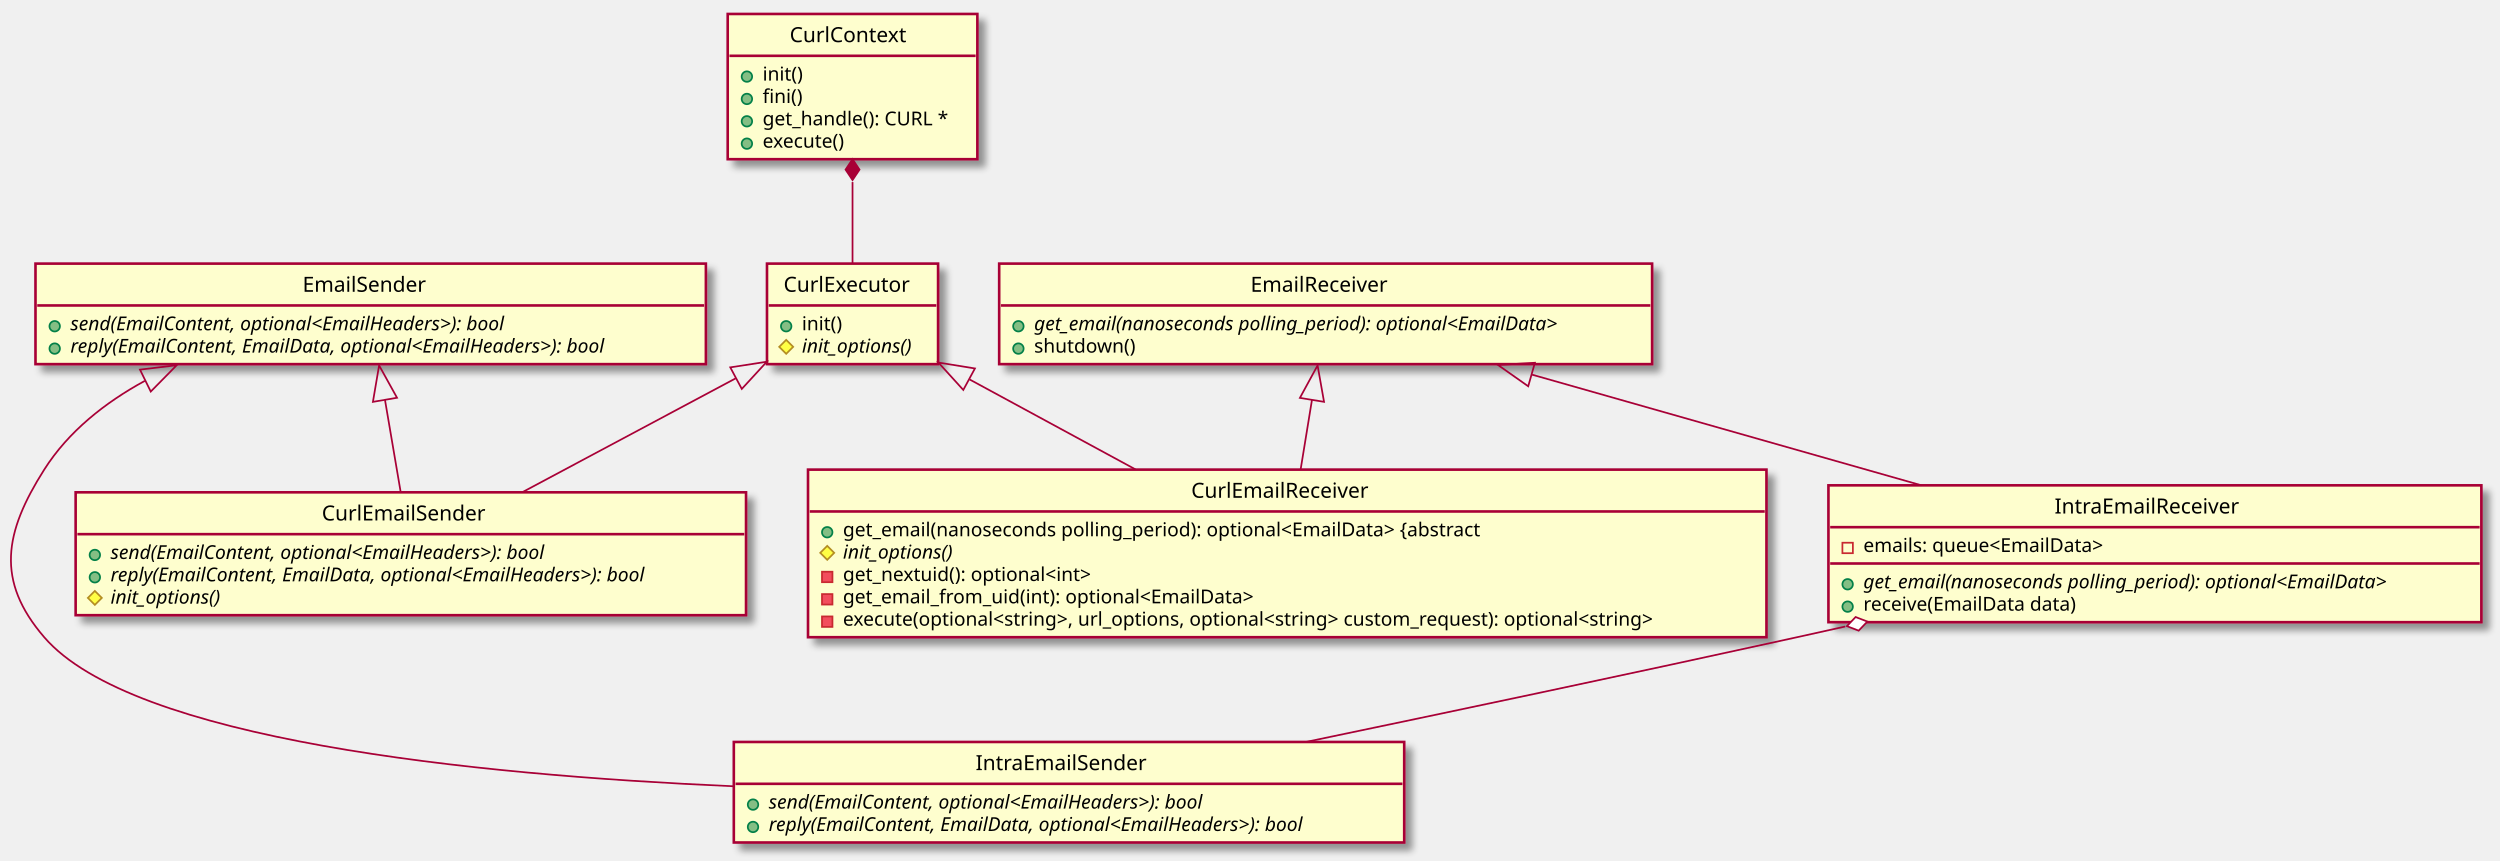
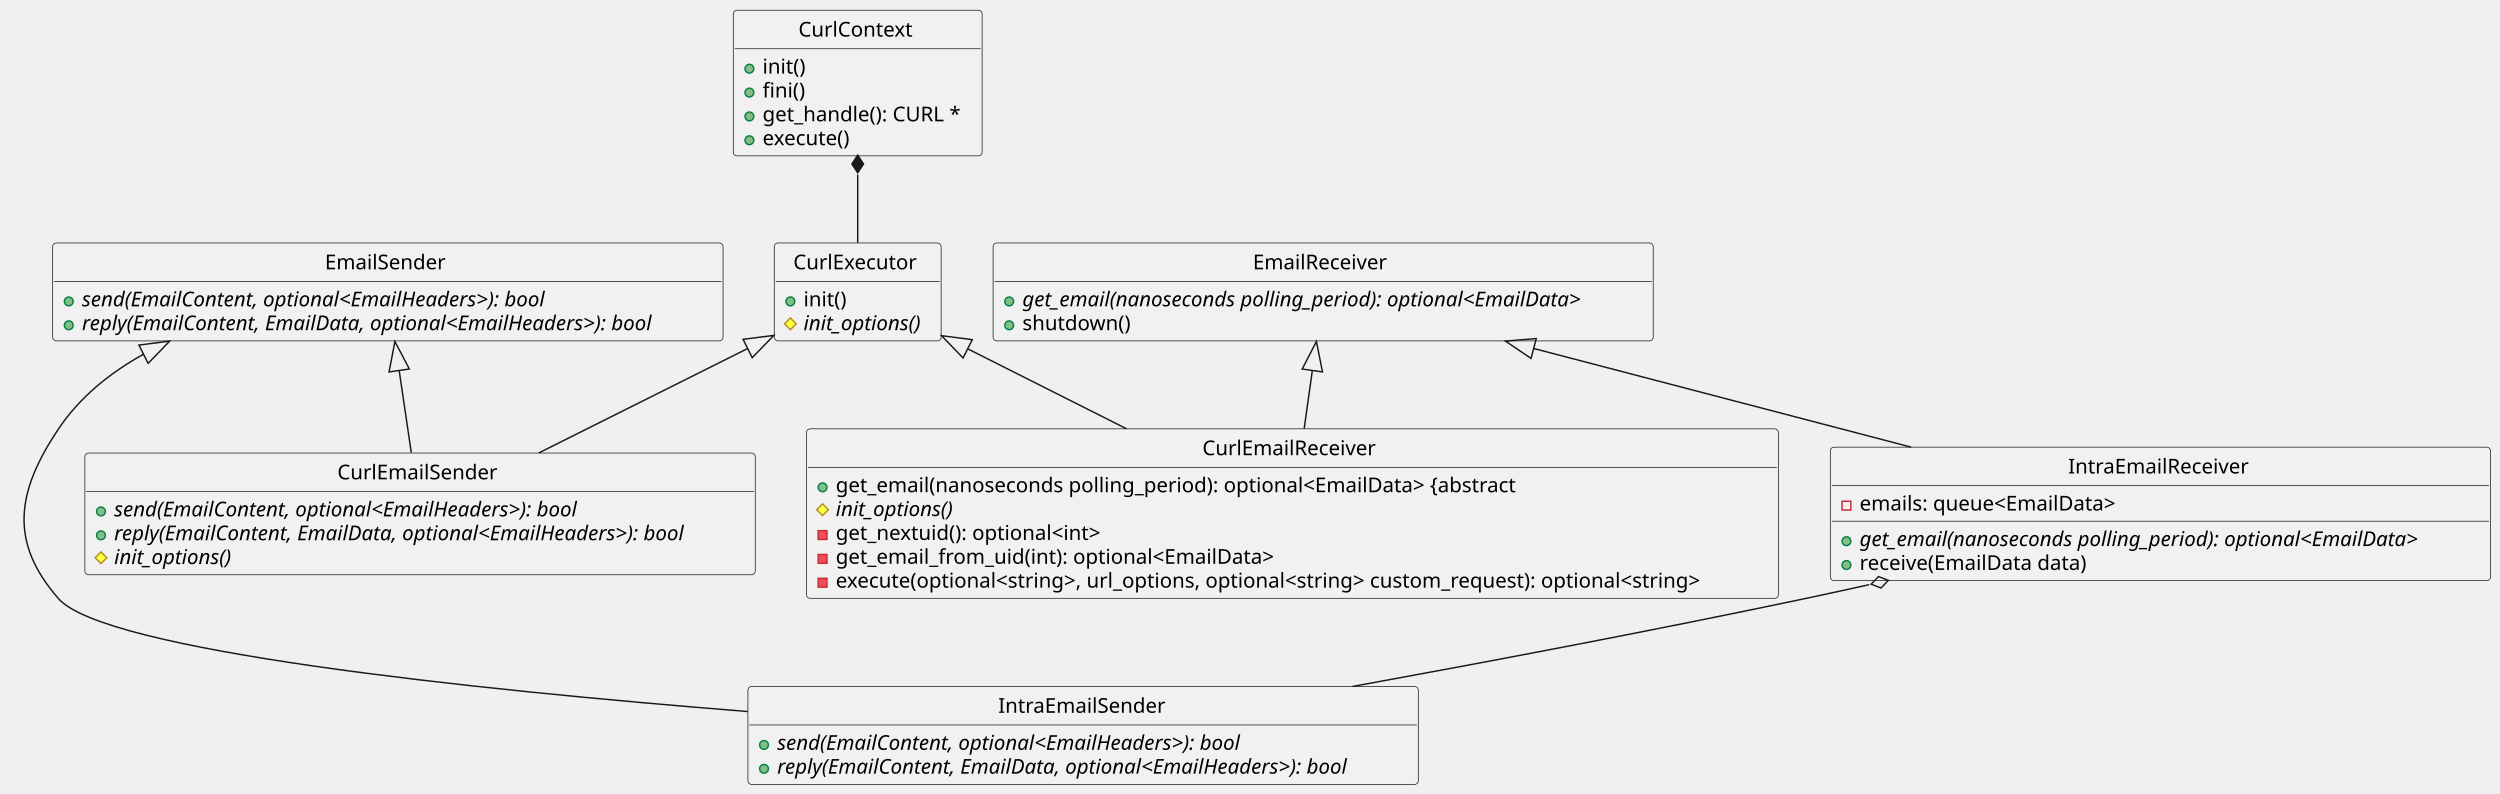
- <svg xmlns="http://www.w3.org/2000/svg" contentScriptType="application/ecmascript" contentStyleType="text/css" height="493px" preserveAspectRatio="none" style="width:1432px;height:493px;" version="1.1" viewBox="0 0 1432 493" width="1432px" zoomAndPan="magnify">
-   <defs>
-     <filter height="300%" id="fcuzllj5cbez6" width="300%" x="-1" y="-1">
-       <feGaussianBlur result="blurOut" stdDeviation="2.0" />
-       <feColorMatrix in="blurOut" result="blurOut2" type="matrix" values="0 0 0 0 0 0 0 0 0 0 0 0 0 0 0 0 0 0 .4 0" />
-       <feOffset dx="4.0" dy="4.0" in="blurOut2" result="blurOut3" />
-       <feBlend in="SourceGraphic" in2="blurOut3" mode="normal" />
-     </filter>
-   </defs>
+ <svg xmlns="http://www.w3.org/2000/svg" contentStyleType="text/css" height="542px" preserveAspectRatio="none" style="width:1708px;height:542px;background:#FFFFFF;" version="1.1" viewBox="0 0 1708 542" width="1708px" zoomAndPan="magnify">
+   <defs />
  <g>
-     <rect fill="#FEFECE" filter="url(#fcuzllj5cbez6)" height="83.188" id="CurlContext" style="stroke: #A80036; stroke-width: 1.5;" width="143" x="416.83" y="8" />
-     <text fill="#000000" font-family="sans-serif" font-size="12" lengthAdjust="spacingAndGlyphs" textLength="72" x="452.33" y="24.139">CurlContext</text>
-     <line style="stroke: #A80036; stroke-width: 1.5;" x1="417.83" x2="558.83" y1="31.969" y2="31.969" />
-     <ellipse cx="427.83" cy="43.871" fill="#84BE84" rx="3" ry="3" style="stroke: #038048; stroke-width: 1.0;" />
-     <text fill="#000000" font-family="sans-serif" font-size="11" lengthAdjust="spacingAndGlyphs" textLength="25" x="436.83" y="46.179">init()</text>
-     <ellipse cx="427.83" cy="56.676" fill="#84BE84" rx="3" ry="3" style="stroke: #038048; stroke-width: 1.0;" />
-     <text fill="#000000" font-family="sans-serif" font-size="11" lengthAdjust="spacingAndGlyphs" textLength="25" x="436.83" y="58.984">fini()</text>
-     <ellipse cx="427.83" cy="69.481" fill="#84BE84" rx="3" ry="3" style="stroke: #038048; stroke-width: 1.0;" />
-     <text fill="#000000" font-family="sans-serif" font-size="11" lengthAdjust="spacingAndGlyphs" textLength="117" x="436.83" y="71.789">get_handle(): CURL *</text>
-     <ellipse cx="427.83" cy="82.285" fill="#84BE84" rx="3" ry="3" style="stroke: #038048; stroke-width: 1.0;" />
-     <text fill="#000000" font-family="sans-serif" font-size="11" lengthAdjust="spacingAndGlyphs" textLength="52" x="436.83" y="84.593">execute()</text>
-     <rect fill="#FEFECE" filter="url(#fcuzllj5cbez6)" height="57.578" id="CurlExecutor" style="stroke: #A80036; stroke-width: 1.5;" width="98" x="439.33" y="151" />
-     <text fill="#000000" font-family="sans-serif" font-size="12" lengthAdjust="spacingAndGlyphs" textLength="79" x="448.83" y="167.139">CurlExecutor</text>
-     <line style="stroke: #A80036; stroke-width: 1.5;" x1="440.33" x2="536.33" y1="174.969" y2="174.969" />
-     <ellipse cx="450.33" cy="186.871" fill="#84BE84" rx="3" ry="3" style="stroke: #038048; stroke-width: 1.0;" />
-     <text fill="#000000" font-family="sans-serif" font-size="11" lengthAdjust="spacingAndGlyphs" textLength="25" x="459.33" y="189.179">init()</text>
-     <polygon fill="#FFFF44" points="450.33,194.676,454.33,198.676,450.33,202.676,446.33,198.676" style="stroke: #B38D22; stroke-width: 1.0;" />
-     <text fill="#000000" font-family="sans-serif" font-size="11" font-style="italic" lengthAdjust="spacingAndGlyphs" textLength="72" x="459.33" y="201.984">init_options()</text>
-     <rect fill="#FEFECE" filter="url(#fcuzllj5cbez6)" height="57.578" id="EmailSender" style="stroke: #A80036; stroke-width: 1.5;" width="384" x="20.33" y="151" />
-     <text fill="#000000" font-family="sans-serif" font-size="12" lengthAdjust="spacingAndGlyphs" textLength="78" x="173.33" y="167.139">EmailSender</text>
-     <line style="stroke: #A80036; stroke-width: 1.5;" x1="21.33" x2="403.33" y1="174.969" y2="174.969" />
-     <ellipse cx="31.33" cy="186.871" fill="#84BE84" rx="3" ry="3" style="stroke: #038048; stroke-width: 1.0;" />
-     <text fill="#000000" font-family="sans-serif" font-size="11" font-style="italic" lengthAdjust="spacingAndGlyphs" textLength="291" x="40.33" y="189.179">send(EmailContent, optional&lt;EmailHeaders&gt;): bool</text>
-     <ellipse cx="31.33" cy="199.676" fill="#84BE84" rx="3" ry="3" style="stroke: #038048; stroke-width: 1.0;" />
-     <text fill="#000000" font-family="sans-serif" font-size="11" font-style="italic" lengthAdjust="spacingAndGlyphs" textLength="358" x="40.33" y="201.984">reply(EmailContent, EmailData, optional&lt;EmailHeaders&gt;): bool</text>
-     <rect fill="#FEFECE" filter="url(#fcuzllj5cbez6)" height="70.383" id="CurlEmailSender" style="stroke: #A80036; stroke-width: 1.5;" width="384" x="43.33" y="282" />
-     <text fill="#000000" font-family="sans-serif" font-size="12" lengthAdjust="spacingAndGlyphs" textLength="102" x="184.33" y="298.139">CurlEmailSender</text>
-     <line style="stroke: #A80036; stroke-width: 1.5;" x1="44.33" x2="426.33" y1="305.969" y2="305.969" />
-     <ellipse cx="54.33" cy="317.871" fill="#84BE84" rx="3" ry="3" style="stroke: #038048; stroke-width: 1.0;" />
-     <text fill="#000000" font-family="sans-serif" font-size="11" font-style="italic" lengthAdjust="spacingAndGlyphs" textLength="291" x="63.33" y="320.179">send(EmailContent, optional&lt;EmailHeaders&gt;): bool</text>
-     <ellipse cx="54.33" cy="330.676" fill="#84BE84" rx="3" ry="3" style="stroke: #038048; stroke-width: 1.0;" />
-     <text fill="#000000" font-family="sans-serif" font-size="11" font-style="italic" lengthAdjust="spacingAndGlyphs" textLength="358" x="63.33" y="332.984">reply(EmailContent, EmailData, optional&lt;EmailHeaders&gt;): bool</text>
-     <polygon fill="#FFFF44" points="54.33,338.481,58.33,342.481,54.33,346.481,50.33,342.481" style="stroke: #B38D22; stroke-width: 1.0;" />
-     <text fill="#000000" font-family="sans-serif" font-size="11" font-style="italic" lengthAdjust="spacingAndGlyphs" textLength="72" x="63.33" y="345.789">init_options()</text>
-     <rect fill="#FEFECE" filter="url(#fcuzllj5cbez6)" height="57.578" id="EmailReceiver" style="stroke: #A80036; stroke-width: 1.5;" width="374" x="572.33" y="151" />
-     <text fill="#000000" font-family="sans-serif" font-size="12" lengthAdjust="spacingAndGlyphs" textLength="86" x="716.33" y="167.139">EmailReceiver</text>
-     <line style="stroke: #A80036; stroke-width: 1.5;" x1="573.33" x2="945.33" y1="174.969" y2="174.969" />
-     <ellipse cx="583.33" cy="186.871" fill="#84BE84" rx="3" ry="3" style="stroke: #038048; stroke-width: 1.0;" />
-     <text fill="#000000" font-family="sans-serif" font-size="11" font-style="italic" lengthAdjust="spacingAndGlyphs" textLength="348" x="592.33" y="189.179">get_email(nanoseconds polling_period): optional&lt;EmailData&gt;</text>
-     <ellipse cx="583.33" cy="199.676" fill="#84BE84" rx="3" ry="3" style="stroke: #038048; stroke-width: 1.0;" />
-     <text fill="#000000" font-family="sans-serif" font-size="11" lengthAdjust="spacingAndGlyphs" textLength="63" x="592.33" y="201.984">shutdown()</text>
-     <rect fill="#FEFECE" filter="url(#fcuzllj5cbez6)" height="95.992" id="CurlEmailReceiver" style="stroke: #A80036; stroke-width: 1.5;" width="549" x="462.83" y="269" />
-     <text fill="#000000" font-family="sans-serif" font-size="12" lengthAdjust="spacingAndGlyphs" textLength="110" x="682.33" y="285.139">CurlEmailReceiver</text>
-     <line style="stroke: #A80036; stroke-width: 1.5;" x1="463.83" x2="1010.83" y1="292.969" y2="292.969" />
-     <ellipse cx="473.83" cy="304.871" fill="#84BE84" rx="3" ry="3" style="stroke: #038048; stroke-width: 1.0;" />
-     <text fill="#000000" font-family="sans-serif" font-size="11" lengthAdjust="spacingAndGlyphs" textLength="408" x="482.83" y="307.179">get_email(nanoseconds polling_period): optional&lt;EmailData&gt; {abstract</text>
-     <polygon fill="#FFFF44" points="473.83,312.676,477.83,316.676,473.83,320.676,469.83,316.676" style="stroke: #B38D22; stroke-width: 1.0;" />
-     <text fill="#000000" font-family="sans-serif" font-size="11" font-style="italic" lengthAdjust="spacingAndGlyphs" textLength="72" x="482.83" y="319.984">init_options()</text>
-     <rect fill="#F24D5C" height="6" style="stroke: #C82930; stroke-width: 1.0;" width="6" x="470.83" y="327.481" />
-     <text fill="#000000" font-family="sans-serif" font-size="11" lengthAdjust="spacingAndGlyphs" textLength="158" x="482.83" y="332.789">get_nextuid(): optional&lt;int&gt;</text>
-     <rect fill="#F24D5C" height="6" style="stroke: #C82930; stroke-width: 1.0;" width="6" x="470.83" y="340.285" />
-     <text fill="#000000" font-family="sans-serif" font-size="11" lengthAdjust="spacingAndGlyphs" textLength="261" x="482.83" y="345.593">get_email_from_uid(int): optional&lt;EmailData&gt;</text>
-     <rect fill="#F24D5C" height="6" style="stroke: #C82930; stroke-width: 1.0;" width="6" x="470.83" y="353.09" />
-     <text fill="#000000" font-family="sans-serif" font-size="11" lengthAdjust="spacingAndGlyphs" textLength="523" x="482.83" y="358.398">execute(optional&lt;string&gt;, url_options, optional&lt;string&gt; custom_request): optional&lt;string&gt;</text>
-     <rect fill="#FEFECE" filter="url(#fcuzllj5cbez6)" height="78.383" id="IntraEmailReceiver" style="stroke: #A80036; stroke-width: 1.5;" width="374" x="1047.33" y="278" />
-     <text fill="#000000" font-family="sans-serif" font-size="12" lengthAdjust="spacingAndGlyphs" textLength="115" x="1176.83" y="294.139">IntraEmailReceiver</text>
-     <line style="stroke: #A80036; stroke-width: 1.5;" x1="1048.33" x2="1420.33" y1="301.969" y2="301.969" />
-     <rect fill="none" height="6" style="stroke: #C82930; stroke-width: 1.0;" width="6" x="1055.33" y="310.871" />
-     <text fill="#000000" font-family="sans-serif" font-size="11" lengthAdjust="spacingAndGlyphs" textLength="156" x="1067.33" y="316.179">emails: queue&lt;EmailData&gt;</text>
-     <line style="stroke: #A80036; stroke-width: 1.5;" x1="1048.33" x2="1420.33" y1="322.773" y2="322.773" />
-     <ellipse cx="1058.33" cy="334.676" fill="#84BE84" rx="3" ry="3" style="stroke: #038048; stroke-width: 1.0;" />
-     <text fill="#000000" font-family="sans-serif" font-size="11" font-style="italic" lengthAdjust="spacingAndGlyphs" textLength="348" x="1067.33" y="336.984">get_email(nanoseconds polling_period): optional&lt;EmailData&gt;</text>
-     <ellipse cx="1058.33" cy="347.481" fill="#84BE84" rx="3" ry="3" style="stroke: #038048; stroke-width: 1.0;" />
-     <text fill="#000000" font-family="sans-serif" font-size="11" lengthAdjust="spacingAndGlyphs" textLength="135" x="1067.33" y="349.789">receive(EmailData data)</text>
-     <rect fill="#FEFECE" filter="url(#fcuzllj5cbez6)" height="57.578" id="IntraEmailSender" style="stroke: #A80036; stroke-width: 1.5;" width="384" x="420.33" y="425" />
-     <text fill="#000000" font-family="sans-serif" font-size="12" lengthAdjust="spacingAndGlyphs" textLength="107" x="558.83" y="441.139">IntraEmailSender</text>
-     <line style="stroke: #A80036; stroke-width: 1.5;" x1="421.33" x2="803.33" y1="448.969" y2="448.969" />
-     <ellipse cx="431.33" cy="460.871" fill="#84BE84" rx="3" ry="3" style="stroke: #038048; stroke-width: 1.0;" />
-     <text fill="#000000" font-family="sans-serif" font-size="11" font-style="italic" lengthAdjust="spacingAndGlyphs" textLength="291" x="440.33" y="463.179">send(EmailContent, optional&lt;EmailHeaders&gt;): bool</text>
-     <ellipse cx="431.33" cy="473.676" fill="#84BE84" rx="3" ry="3" style="stroke: #038048; stroke-width: 1.0;" />
-     <text fill="#000000" font-family="sans-serif" font-size="11" font-style="italic" lengthAdjust="spacingAndGlyphs" textLength="358" x="440.33" y="475.984">reply(EmailContent, EmailData, optional&lt;EmailHeaders&gt;): bool</text>
-     <path d="M488.33,104.29 C488.33,120.27 488.33,137.14 488.33,150.8 " fill="none" id="CurlContext-CurlExecutor" style="stroke: #A80036; stroke-width: 1.0;" />
-     <polygon fill="#A80036" points="488.33,91.16,484.33,97.16,488.33,103.16,492.33,97.16,488.33,91.16" style="stroke: #A80036; stroke-width: 1.0;" />
-     <path d="M220.53,229.14 C223.48,246.44 226.74,265.6 229.45,281.51 " fill="none" id="EmailSender-CurlEmailSender" style="stroke: #A80036; stroke-width: 1.0;" />
-     <polygon fill="none" points="213.61,230.19,217.15,209.3,227.41,227.84,213.61,230.19" style="stroke: #A80036; stroke-width: 1.0;" />
-     <path d="M421.48,216.67 C383.62,236.87 336.5,262.01 299.14,281.95 " fill="none" id="CurlExecutor-CurlEmailSender" style="stroke: #A80036; stroke-width: 1.0;" />
-     <polygon fill="none" points="418.3,210.43,439.24,207.19,424.9,222.78,418.3,210.43" style="stroke: #A80036; stroke-width: 1.0;" />
-     <path d="M751.49,229.08 C749.38,242.02 747.11,255.99 745.01,268.87 " fill="none" id="EmailReceiver-CurlEmailReceiver" style="stroke: #A80036; stroke-width: 1.0;" />
-     <polygon fill="none" points="744.59,227.91,754.71,209.3,758.41,230.17,744.59,227.91" style="stroke: #A80036; stroke-width: 1.0;" />
-     <path d="M555.4,217.36 C584.62,233.21 619.26,251.99 650.43,268.89 " fill="none" id="CurlExecutor-CurlEmailReceiver" style="stroke: #A80036; stroke-width: 1.0;" />
-     <polygon fill="none" points="551.77,223.36,537.52,207.67,558.44,211.05,551.77,223.36" style="stroke: #A80036; stroke-width: 1.0;" />
-     <path d="M877.55,214.6 C945.26,233.85 1030.46,258.06 1100.61,278 " fill="none" id="EmailReceiver-IntraEmailReceiver" style="stroke: #A80036; stroke-width: 1.0;" />
-     <polygon fill="none" points="875.36,221.26,858.03,209.05,879.19,207.79,875.36,221.26" style="stroke: #A80036; stroke-width: 1.0;" />
-     <path d="M82.99,218.14 C60.11,230.61 39.2,247.14 25.33,269 C2.46,305.02 -2.52,332.67 25.33,365 C75.8,423.61 268.95,443.74 420.07,450.37 " fill="none" id="EmailSender-IntraEmailSender" style="stroke: #A80036; stroke-width: 1.0;" />
-     <polygon fill="none" points="80.18,211.72,101.22,209.19,86.35,224.29,80.18,211.72" style="stroke: #A80036; stroke-width: 1.0;" />
-     <path d="M1056.88,358.88 C1047.56,360.97 1038.34,363.02 1029.33,365 C935.57,385.64 829.73,407.96 748.14,424.96 " fill="none" id="IntraEmailReceiver-IntraEmailSender" style="stroke: #A80036; stroke-width: 1.0;" />
-     <polygon fill="#FFFFFF" points="1069.62,356.02,1062.888,353.436,1057.913,358.657,1064.646,361.241,1069.62,356.02" style="stroke: #A80036; stroke-width: 1.0;" />
+     <g id="elem_CurlContext">
+       <rect codeLine="7" fill="#F1F1F1" height="99.484" id="CurlContext" rx="2.5" ry="2.5" style="stroke:#181818;stroke-width:0.5;" width="170" x="500.98" y="7" />
+       <text fill="#000000" font-family="sans-serif" font-size="14" lengthAdjust="spacing" textLength="81" x="545.48" y="24.995">CurlContext</text>
+       <line style="stroke:#181818;stroke-width:0.5;" x1="501.98" x2="669.98" y1="33.297" y2="33.297" />
+       <ellipse cx="511.98" cy="46.945" fill="#84BE84" rx="3" ry="3" style="stroke:#038048;stroke-width:1.0;" />
+       <text fill="#000000" font-family="sans-serif" font-size="14" lengthAdjust="spacing" textLength="30" x="520.98" y="50.292">init()</text>
+       <ellipse cx="511.98" cy="63.242" fill="#84BE84" rx="3" ry="3" style="stroke:#038048;stroke-width:1.0;" />
+       <text fill="#000000" font-family="sans-serif" font-size="14" lengthAdjust="spacing" textLength="29" x="520.98" y="66.589">fini()</text>
+       <ellipse cx="511.98" cy="79.539" fill="#84BE84" rx="3" ry="3" style="stroke:#038048;stroke-width:1.0;" />
+       <text fill="#000000" font-family="sans-serif" font-size="14" lengthAdjust="spacing" textLength="144" x="520.98" y="82.886">get_handle(): CURL *</text>
+       <ellipse cx="511.98" cy="95.836" fill="#84BE84" rx="3" ry="3" style="stroke:#038048;stroke-width:1.0;" />
+       <text fill="#000000" font-family="sans-serif" font-size="14" lengthAdjust="spacing" textLength="66" x="520.98" y="99.183">execute()</text>
+     </g>
+     <g id="elem_CurlExecutor">
+       <rect codeLine="14" fill="#F1F1F1" height="66.891" id="CurlExecutor" rx="2.5" ry="2.5" style="stroke:#181818;stroke-width:0.5;" width="114" x="528.98" y="166" />
+       <text fill="#000000" font-family="sans-serif" font-size="14" lengthAdjust="spacing" textLength="88" x="541.98" y="183.995">CurlExecutor</text>
+       <line style="stroke:#181818;stroke-width:0.5;" x1="529.98" x2="641.98" y1="192.297" y2="192.297" />
+       <ellipse cx="539.98" cy="205.945" fill="#84BE84" rx="3" ry="3" style="stroke:#038048;stroke-width:1.0;" />
+       <text fill="#000000" font-family="sans-serif" font-size="14" lengthAdjust="spacing" textLength="30" x="548.98" y="209.292">init()</text>
+       <polygon fill="#FFFF44" points="539.98,217.242,543.98,221.242,539.98,225.242,535.98,221.242" style="stroke:#B38D22;stroke-width:1.0;" />
+       <text fill="#000000" font-family="sans-serif" font-size="14" font-style="italic" lengthAdjust="spacing" textLength="88" x="548.98" y="225.589">init_options()</text>
+     </g>
+     <g id="elem_EmailSender">
+       <rect codeLine="21" fill="#F1F1F1" height="66.891" id="EmailSender" rx="2.5" ry="2.5" style="stroke:#181818;stroke-width:0.5;" width="458" x="35.98" y="166" />
+       <text fill="#000000" font-family="sans-serif" font-size="14" lengthAdjust="spacing" textLength="86" x="221.98" y="183.995">EmailSender</text>
+       <line style="stroke:#181818;stroke-width:0.5;" x1="36.98" x2="492.98" y1="192.297" y2="192.297" />
+       <ellipse cx="46.98" cy="205.945" fill="#84BE84" rx="3" ry="3" style="stroke:#038048;stroke-width:1.0;" />
+       <text fill="#000000" font-family="sans-serif" font-size="14" font-style="italic" lengthAdjust="spacing" textLength="356" x="55.98" y="209.292">send(EmailContent, optional&lt;EmailHeaders&gt;): bool</text>
+       <ellipse cx="46.98" cy="222.242" fill="#84BE84" rx="3" ry="3" style="stroke:#038048;stroke-width:1.0;" />
+       <text fill="#000000" font-family="sans-serif" font-size="14" font-style="italic" lengthAdjust="spacing" textLength="432" x="55.98" y="225.589">reply(EmailContent, EmailData, optional&lt;EmailHeaders&gt;): bool</text>
+     </g>
+     <g id="elem_CurlEmailSender">
+       <rect codeLine="26" fill="#F1F1F1" height="83.188" id="CurlEmailSender" rx="2.5" ry="2.5" style="stroke:#181818;stroke-width:0.5;" width="458" x="57.98" y="309.5" />
+       <text fill="#000000" font-family="sans-serif" font-size="14" lengthAdjust="spacing" textLength="113" x="230.48" y="327.495">CurlEmailSender</text>
+       <line style="stroke:#181818;stroke-width:0.5;" x1="58.98" x2="514.98" y1="335.797" y2="335.797" />
+       <ellipse cx="68.98" cy="349.445" fill="#84BE84" rx="3" ry="3" style="stroke:#038048;stroke-width:1.0;" />
+       <text fill="#000000" font-family="sans-serif" font-size="14" font-style="italic" lengthAdjust="spacing" textLength="356" x="77.98" y="352.792">send(EmailContent, optional&lt;EmailHeaders&gt;): bool</text>
+       <ellipse cx="68.98" cy="365.742" fill="#84BE84" rx="3" ry="3" style="stroke:#038048;stroke-width:1.0;" />
+       <text fill="#000000" font-family="sans-serif" font-size="14" font-style="italic" lengthAdjust="spacing" textLength="432" x="77.98" y="369.089">reply(EmailContent, EmailData, optional&lt;EmailHeaders&gt;): bool</text>
+       <polygon fill="#FFFF44" points="68.98,377.039,72.98,381.039,68.98,385.039,64.98,381.039" style="stroke:#B38D22;stroke-width:1.0;" />
+       <text fill="#000000" font-family="sans-serif" font-size="14" font-style="italic" lengthAdjust="spacing" textLength="88" x="77.98" y="385.386">init_options()</text>
+     </g>
+     <g id="elem_EmailReceiver">
+       <rect codeLine="35" fill="#F1F1F1" height="66.891" id="EmailReceiver" rx="2.5" ry="2.5" style="stroke:#181818;stroke-width:0.5;" width="451" x="678.48" y="166" />
+       <text fill="#000000" font-family="sans-serif" font-size="14" lengthAdjust="spacing" textLength="96" x="855.98" y="183.995">EmailReceiver</text>
+       <line style="stroke:#181818;stroke-width:0.5;" x1="679.48" x2="1128.48" y1="192.297" y2="192.297" />
+       <ellipse cx="689.48" cy="205.945" fill="#84BE84" rx="3" ry="3" style="stroke:#038048;stroke-width:1.0;" />
+       <text fill="#000000" font-family="sans-serif" font-size="14" font-style="italic" lengthAdjust="spacing" textLength="425" x="698.48" y="209.292">get_email(nanoseconds polling_period): optional&lt;EmailData&gt;</text>
+       <ellipse cx="689.48" cy="222.242" fill="#84BE84" rx="3" ry="3" style="stroke:#038048;stroke-width:1.0;" />
+       <text fill="#000000" font-family="sans-serif" font-size="14" lengthAdjust="spacing" textLength="79" x="698.48" y="225.589">shutdown()</text>
+     </g>
+     <g id="elem_CurlEmailReceiver">
+       <rect codeLine="39" fill="#F1F1F1" height="115.781" id="CurlEmailReceiver" rx="2.5" ry="2.5" style="stroke:#181818;stroke-width:0.5;" width="664" x="550.98" y="293" />
+       <text fill="#000000" font-family="sans-serif" font-size="14" lengthAdjust="spacing" textLength="123" x="821.48" y="310.995">CurlEmailReceiver</text>
+       <line style="stroke:#181818;stroke-width:0.5;" x1="551.98" x2="1213.98" y1="319.297" y2="319.297" />
+       <ellipse cx="561.98" cy="332.945" fill="#84BE84" rx="3" ry="3" style="stroke:#038048;stroke-width:1.0;" />
+       <text fill="#000000" font-family="sans-serif" font-size="14" lengthAdjust="spacing" textLength="496" x="570.98" y="336.292">get_email(nanoseconds polling_period): optional&lt;EmailData&gt; {abstract</text>
+       <polygon fill="#FFFF44" points="561.98,344.242,565.98,348.242,561.98,352.242,557.98,348.242" style="stroke:#B38D22;stroke-width:1.0;" />
+       <text fill="#000000" font-family="sans-serif" font-size="14" font-style="italic" lengthAdjust="spacing" textLength="88" x="570.98" y="352.589">init_options()</text>
+       <rect fill="#F24D5C" height="6" style="stroke:#C82930;stroke-width:1.0;" width="6" x="558.98" y="362.539" />
+       <text fill="#000000" font-family="sans-serif" font-size="14" lengthAdjust="spacing" textLength="196" x="570.98" y="368.886">get_nextuid(): optional&lt;int&gt;</text>
+       <rect fill="#F24D5C" height="6" style="stroke:#C82930;stroke-width:1.0;" width="6" x="558.98" y="378.836" />
+       <text fill="#000000" font-family="sans-serif" font-size="14" lengthAdjust="spacing" textLength="315" x="570.98" y="385.183">get_email_from_uid(int): optional&lt;EmailData&gt;</text>
+       <rect fill="#F24D5C" height="6" style="stroke:#C82930;stroke-width:1.0;" width="6" x="558.98" y="395.133" />
+       <text fill="#000000" font-family="sans-serif" font-size="14" lengthAdjust="spacing" textLength="638" x="570.98" y="401.479">execute(optional&lt;string&gt;, url_options, optional&lt;string&gt; custom_request): optional&lt;string&gt;</text>
+     </g>
+     <g id="elem_IntraEmailReceiver">
+       <rect codeLine="50" fill="#F1F1F1" height="91.188" id="IntraEmailReceiver" rx="2.5" ry="2.5" style="stroke:#181818;stroke-width:0.5;" width="451" x="1250.48" y="305.5" />
+       <text fill="#000000" font-family="sans-serif" font-size="14" lengthAdjust="spacing" textLength="126" x="1412.98" y="323.495">IntraEmailReceiver</text>
+       <line style="stroke:#181818;stroke-width:0.5;" x1="1251.48" x2="1700.48" y1="331.797" y2="331.797" />
+       <rect fill="none" height="6" style="stroke:#C82930;stroke-width:1.0;" width="6" x="1258.48" y="342.445" />
+       <text fill="#000000" font-family="sans-serif" font-size="14" lengthAdjust="spacing" textLength="190" x="1270.48" y="348.792">emails: queue&lt;EmailData&gt;</text>
+       <line style="stroke:#181818;stroke-width:0.5;" x1="1251.48" x2="1700.48" y1="356.094" y2="356.094" />
+       <ellipse cx="1261.48" cy="369.742" fill="#84BE84" rx="3" ry="3" style="stroke:#038048;stroke-width:1.0;" />
+       <text fill="#000000" font-family="sans-serif" font-size="14" font-style="italic" lengthAdjust="spacing" textLength="425" x="1270.48" y="373.089">get_email(nanoseconds polling_period): optional&lt;EmailData&gt;</text>
+       <ellipse cx="1261.48" cy="386.039" fill="#84BE84" rx="3" ry="3" style="stroke:#038048;stroke-width:1.0;" />
+       <text fill="#000000" font-family="sans-serif" font-size="14" lengthAdjust="spacing" textLength="162" x="1270.48" y="389.386">receive(EmailData data)</text>
+     </g>
+     <g id="elem_IntraEmailSender">
+       <rect codeLine="57" fill="#F1F1F1" height="66.891" id="IntraEmailSender" rx="2.5" ry="2.5" style="stroke:#181818;stroke-width:0.5;" width="458" x="510.98" y="469" />
+       <text fill="#000000" font-family="sans-serif" font-size="14" lengthAdjust="spacing" textLength="116" x="681.98" y="486.995">IntraEmailSender</text>
+       <line style="stroke:#181818;stroke-width:0.5;" x1="511.98" x2="967.98" y1="495.297" y2="495.297" />
+       <ellipse cx="521.98" cy="508.945" fill="#84BE84" rx="3" ry="3" style="stroke:#038048;stroke-width:1.0;" />
+       <text fill="#000000" font-family="sans-serif" font-size="14" font-style="italic" lengthAdjust="spacing" textLength="356" x="530.98" y="512.292">send(EmailContent, optional&lt;EmailHeaders&gt;): bool</text>
+       <ellipse cx="521.98" cy="525.242" fill="#84BE84" rx="3" ry="3" style="stroke:#038048;stroke-width:1.0;" />
+       <text fill="#000000" font-family="sans-serif" font-size="14" font-style="italic" lengthAdjust="spacing" textLength="432" x="530.98" y="528.589">reply(EmailContent, EmailData, optional&lt;EmailHeaders&gt;): bool</text>
+     </g>
+     <g id="link_CurlContext_CurlExecutor">
+       <path codeLine="18" d="M585.98,119.28 C585.98,135.32 585.98,151.98 585.98,165.85 " fill="none" id="CurlContext-backto-CurlExecutor" style="stroke:#181818;stroke-width:1.0;" />
+       <polygon fill="#181818" points="585.98,106.02,581.98,112.02,585.98,118.02,589.98,112.02,585.98,106.02" style="stroke:#181818;stroke-width:1.0;" />
+     </g>
+     <g id="link_EmailSender_CurlEmailSender">
+       <path codeLine="31" d="M272.75,253.33 C275.46,271.7 278.45,292.02 280.99,309.26 " fill="none" id="EmailSender-backto-CurlEmailSender" style="stroke:#181818;stroke-width:1.0;" />
+       <polygon fill="none" points="265.8,254.11,269.81,233.31,279.65,252.08,265.8,254.11" style="stroke:#181818;stroke-width:1.0;" />
+     </g>
+     <g id="link_CurlExecutor_CurlEmailSender">
+       <path codeLine="32" d="M510.51,238.24 C467.06,259.96 412.46,287.26 368.09,309.44 " fill="none" id="CurlExecutor-backto-CurlEmailSender" style="stroke:#181818;stroke-width:1.0;" />
+       <polygon fill="none" points="507.67,231.83,528.68,229.15,513.93,244.35,507.67,231.83" style="stroke:#181818;stroke-width:1.0;" />
+     </g>
+     <g id="link_EmailReceiver_CurlEmailReceiver">
+       <path codeLine="46" d="M896.53,253.57 C894.74,266.3 892.82,279.95 891.01,292.86 " fill="none" id="EmailReceiver-backto-CurlEmailReceiver" style="stroke:#181818;stroke-width:1.0;" />
+       <polygon fill="none" points="889.66,252.14,899.37,233.31,903.52,254.09,889.66,252.14" style="stroke:#181818;stroke-width:1.0;" />
+     </g>
+     <g id="link_CurlExecutor_CurlEmailReceiver">
+       <path codeLine="47" d="M661.28,238.4 C694.14,254.94 733.36,274.69 769.63,292.94 " fill="none" id="CurlExecutor-backto-CurlEmailReceiver" style="stroke:#181818;stroke-width:1.0;" />
+       <polygon fill="none" points="657.96,244.57,643.25,229.33,664.26,232.06,657.96,244.57" style="stroke:#181818;stroke-width:1.0;" />
+     </g>
+     <g id="link_EmailReceiver_IntraEmailReceiver">
+       <path codeLine="55" d="M1047.93,238.12 C1126.24,258.59 1223.59,284.03 1305.66,305.48 " fill="none" id="EmailReceiver-backto-IntraEmailReceiver" style="stroke:#181818;stroke-width:1.0;" />
+       <polygon fill="none" points="1046.03,244.86,1028.45,233.03,1049.57,231.32,1046.03,244.86" style="stroke:#181818;stroke-width:1.0;" />
+     </g>
+     <g id="link_EmailSender_IntraEmailSender">
+       <path codeLine="61" d="M98.02,242.02 C75.11,254.73 54.5,271.33 39.98,293 C11.28,335.83 6,370.23 39.98,409 C71.14,444.55 318.89,470.84 510.91,486.13 " fill="none" id="EmailSender-backto-IntraEmailSender" style="stroke:#181818;stroke-width:1.0;" />
+       <polygon fill="none" points="94.92,235.75,115.93,233.04,101.2,248.26,94.92,235.75" style="stroke:#181818;stroke-width:1.0;" />
+     </g>
+     <g id="link_IntraEmailReceiver_IntraEmailSender">
+       <path codeLine="62" d="M1277.01,399.44 C1262.13,402.75 1247.33,405.97 1232.98,409 C1131.16,430.48 1016.97,452.07 924.15,468.97 " fill="none" id="IntraEmailReceiver-backto-IntraEmailSender" style="stroke:#181818;stroke-width:1.0;" />
+       <polygon fill="none" points="1290.1,396.5,1283.37,393.909,1278.39,399.124,1285.12,401.715,1290.1,396.5" style="stroke:#181818;stroke-width:1.0;" />
+     </g>
  </g>
</svg>
